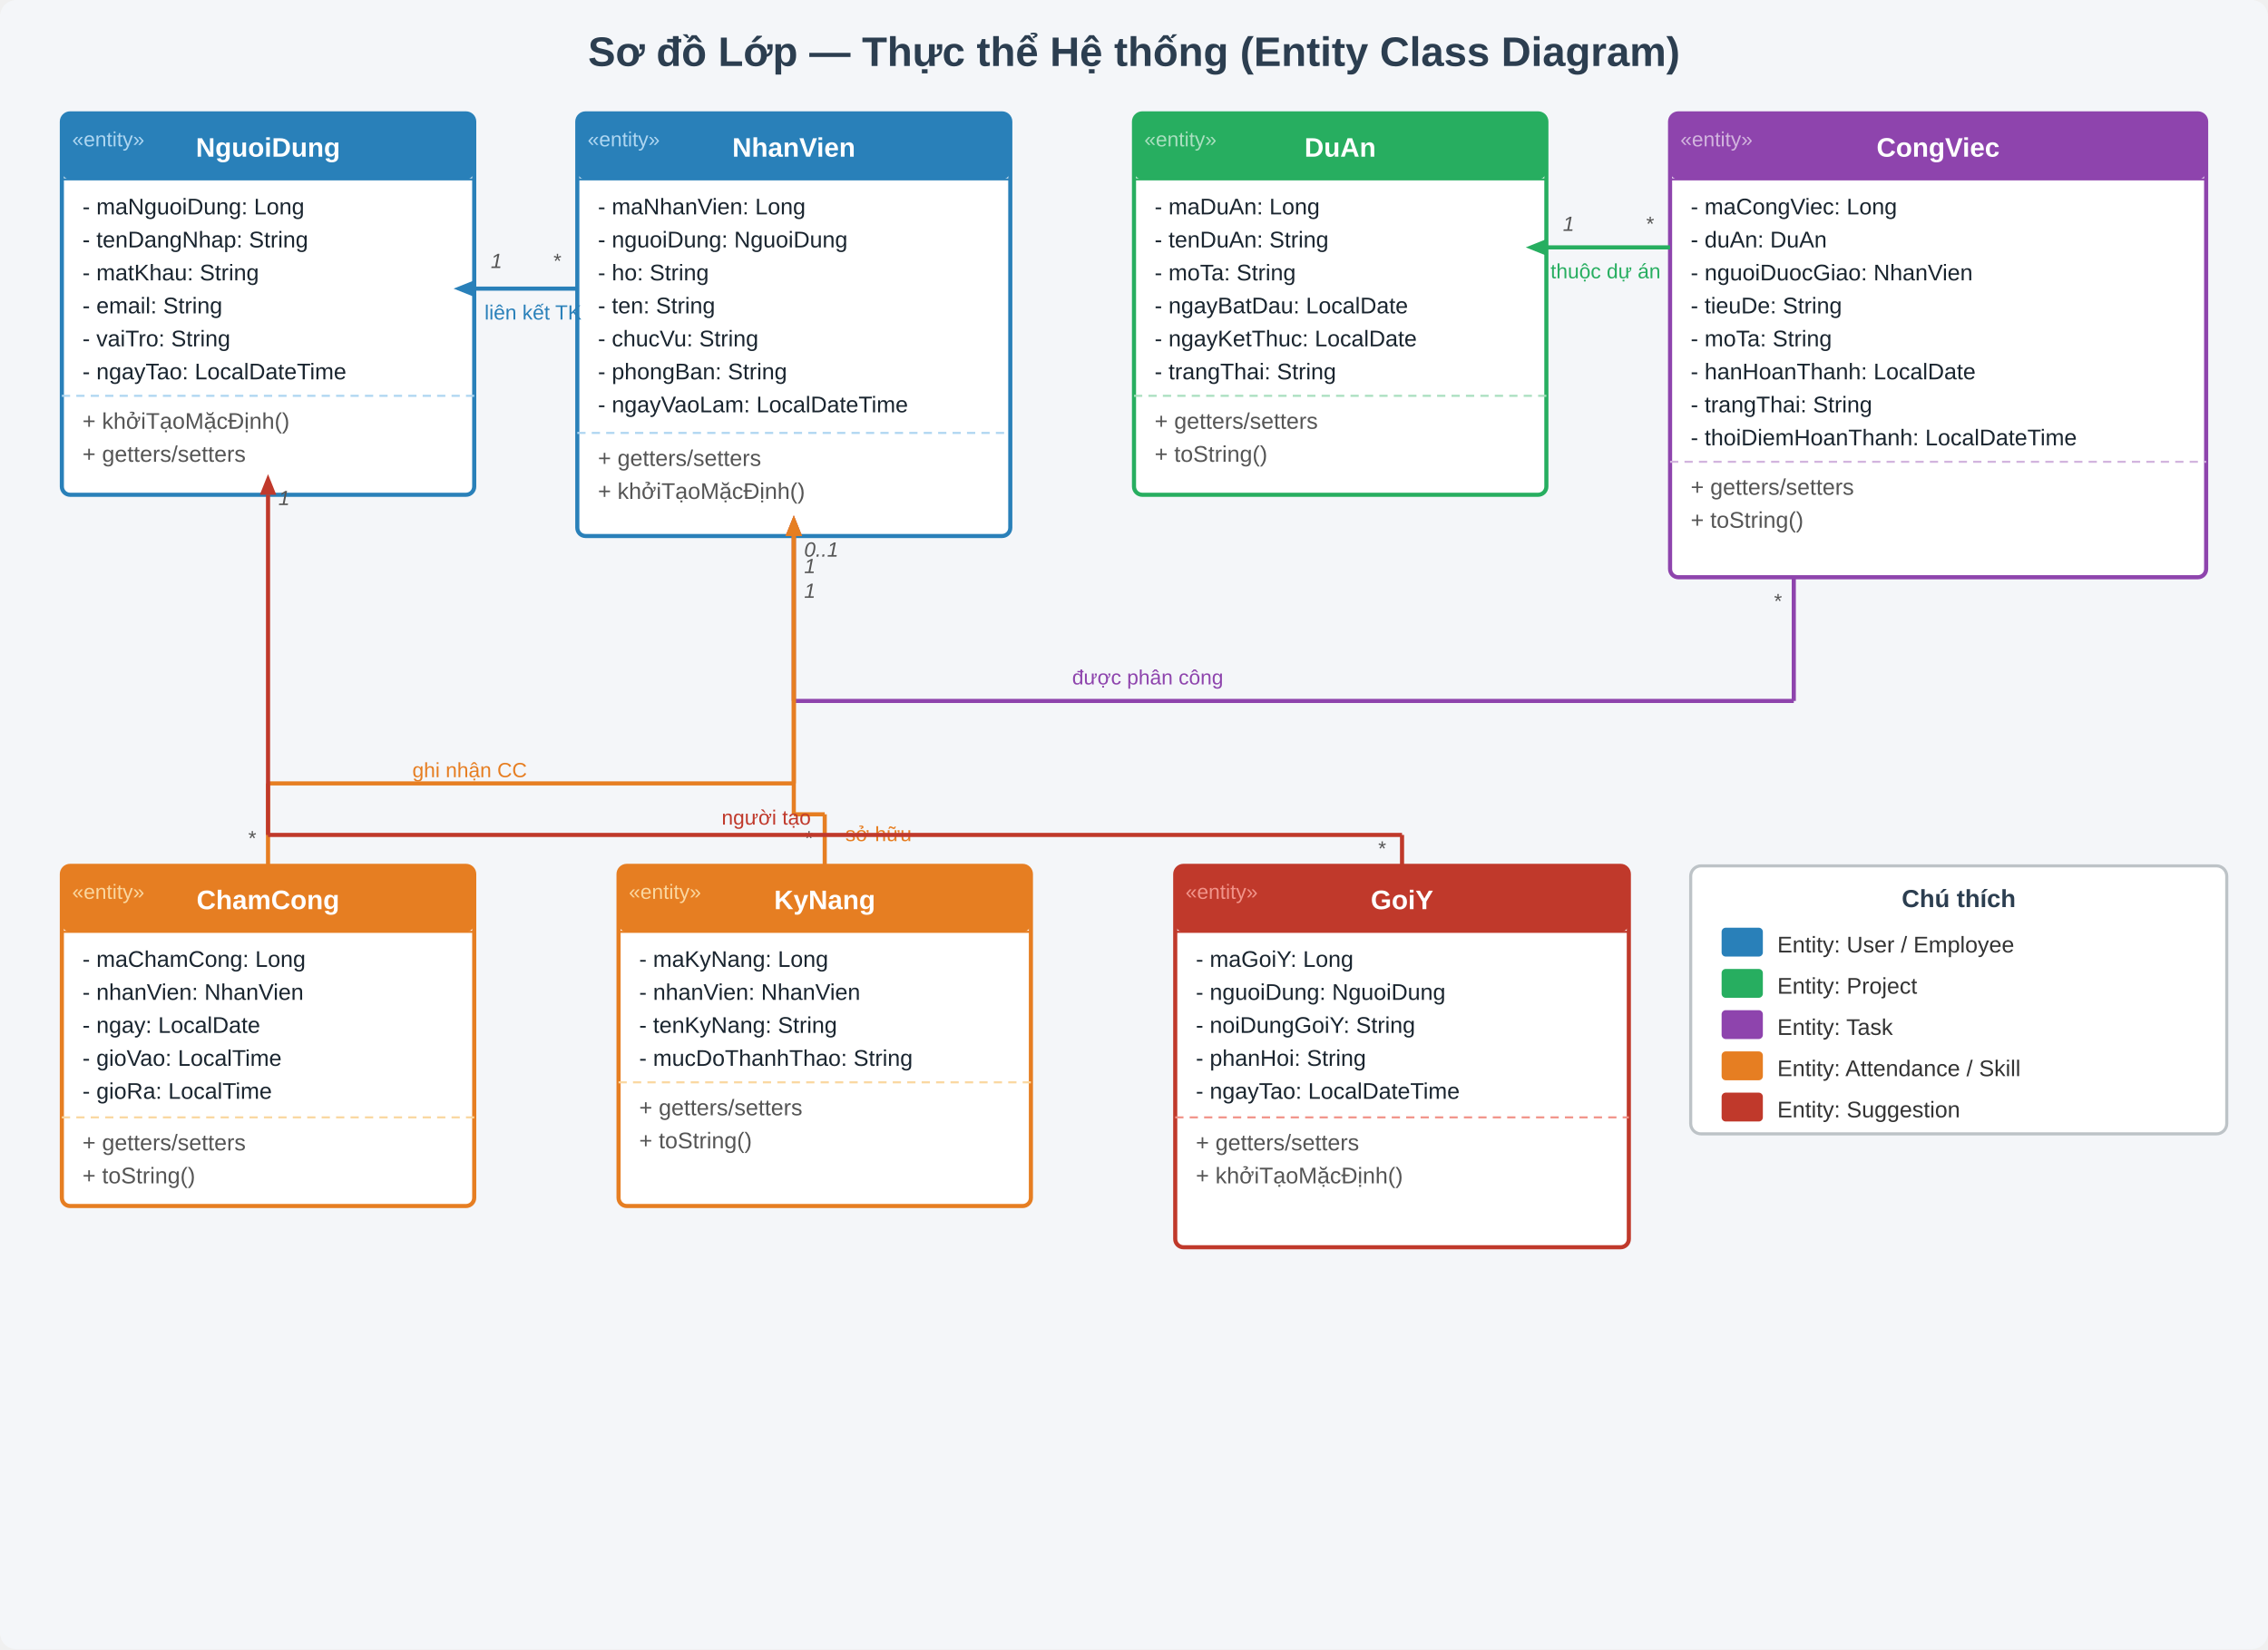
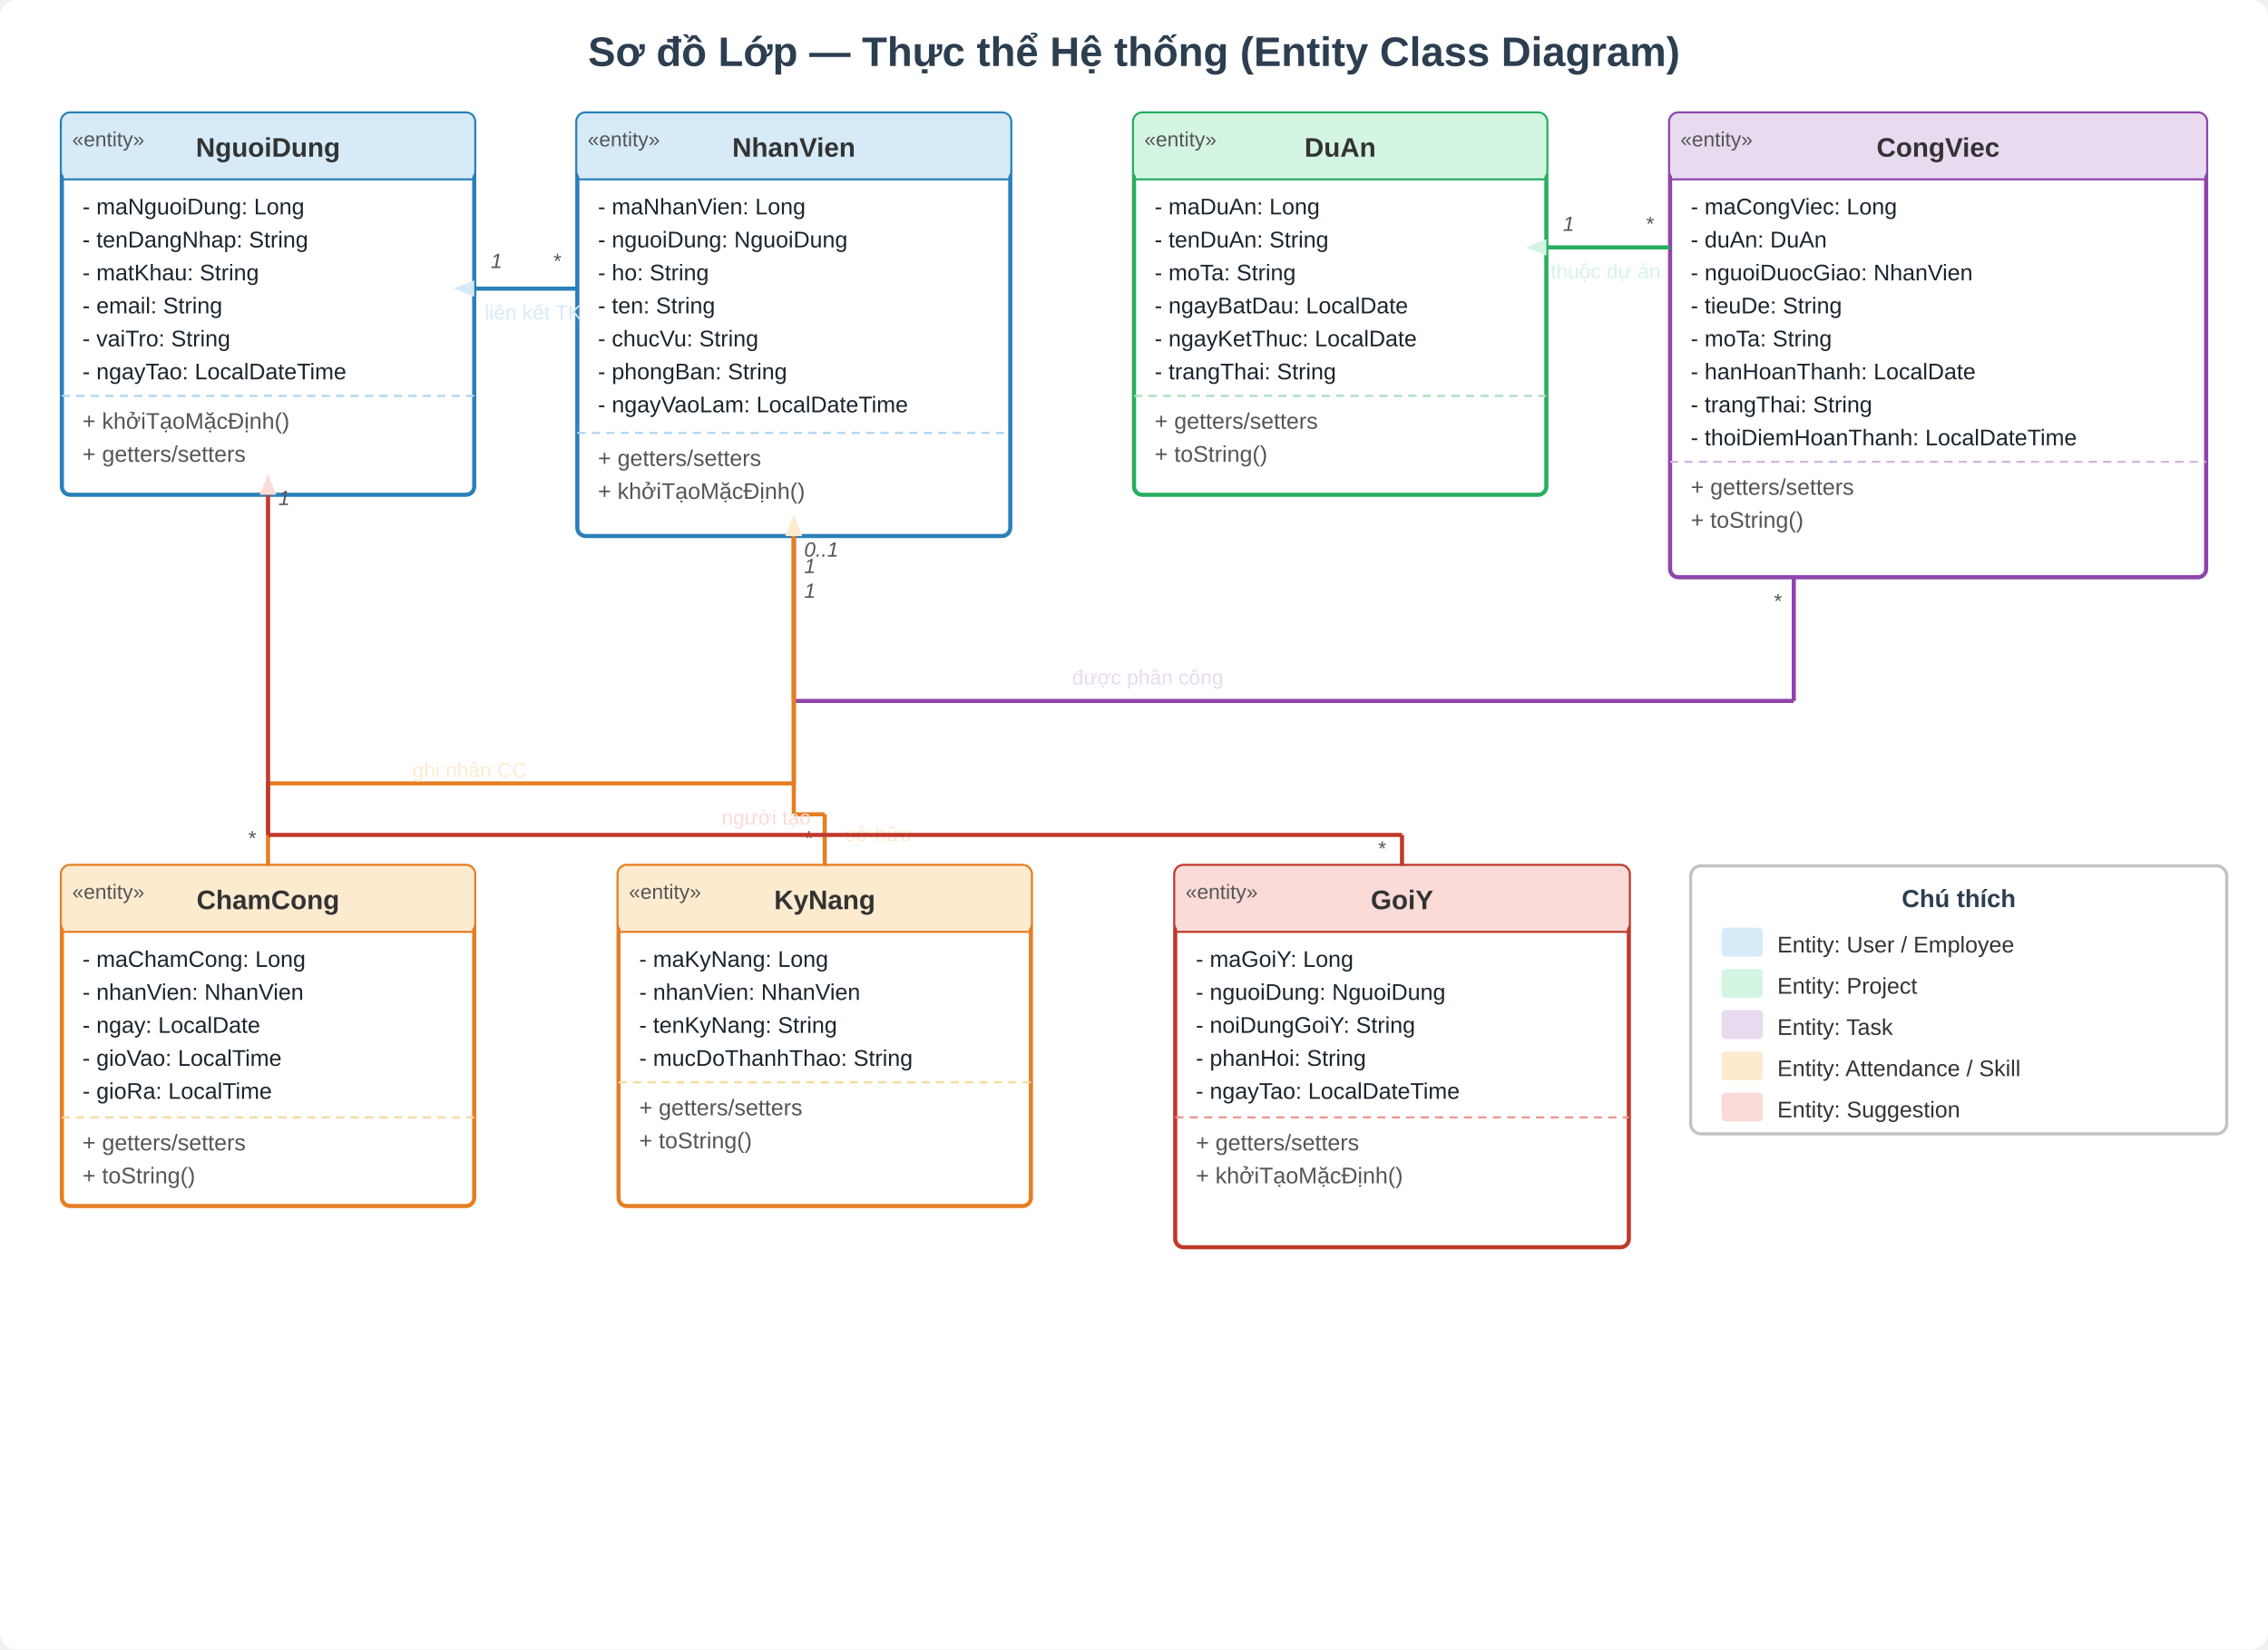
<svg xmlns="http://www.w3.org/2000/svg" width="1100" height="800" viewBox="0 0 1100 800" font-family="Arial, sans-serif">
-   <rect width="1100" height="800" fill="#f4f6f9" rx="8" />
+   <rect width="1100" height="800" fill="white" rx="8" />
  <text x="550" y="32" text-anchor="middle" font-size="20" font-weight="bold" fill="#2c3e50">Sơ đồ Lớp — Thực thể Hệ thống (Entity Class Diagram)</text>
  <g id="NguoiDung">
    <rect x="30" y="55" width="200" height="185" fill="white" stroke="#2980b9" stroke-width="2" rx="4" />
-     <rect x="30" y="55" width="200" height="32" fill="#2980b9" rx="4" />
-     <text x="130" y="76" text-anchor="middle" font-size="13" font-weight="bold" fill="white">NguoiDung</text>
-     <text x="35" y="71" font-size="10" fill="#aed6f1">«entity»</text>
+     <rect x="30" y="55" width="200" height="32" fill="#d6eaf8" rx="4" />
+     <text x="130" y="76" text-anchor="middle" font-size="13" font-weight="bold" fill="#333">NguoiDung</text>
+     <text x="35" y="71" font-size="10" fill="#555">«entity»</text>
    <line x1="30" y1="87" x2="230" y2="87" stroke="#2980b9" stroke-width="1" />
    <text x="40" y="104" font-size="11" fill="#1a252f">- maNguoiDung: Long</text>
    <text x="40" y="120" font-size="11" fill="#1a252f">- tenDangNhap: String</text>
    <text x="40" y="136" font-size="11" fill="#1a252f">- matKhau: String</text>
    <text x="40" y="152" font-size="11" fill="#1a252f">- email: String</text>
    <text x="40" y="168" font-size="11" fill="#1a252f">- vaiTro: String</text>
    <text x="40" y="184" font-size="11" fill="#1a252f">- ngayTao: LocalDateTime</text>
    <line x1="30" y1="192" x2="230" y2="192" stroke="#aed6f1" stroke-width="1" stroke-dasharray="4,3" />
    <text x="40" y="208" font-size="11" fill="#555">+ khởiTạoMặcĐịnh()</text>
    <text x="40" y="224" font-size="11" fill="#555">+ getters/setters</text>
  </g>
  <g id="NhanVien">
    <rect x="280" y="55" width="210" height="205" fill="white" stroke="#2980b9" stroke-width="2" rx="4" />
-     <rect x="280" y="55" width="210" height="32" fill="#2980b9" rx="4" />
-     <text x="385" y="76" text-anchor="middle" font-size="13" font-weight="bold" fill="white">NhanVien</text>
-     <text x="285" y="71" font-size="10" fill="#aed6f1">«entity»</text>
+     <rect x="280" y="55" width="210" height="32" fill="#d6eaf8" rx="4" />
+     <text x="385" y="76" text-anchor="middle" font-size="13" font-weight="bold" fill="#333">NhanVien</text>
+     <text x="285" y="71" font-size="10" fill="#555">«entity»</text>
    <line x1="280" y1="87" x2="490" y2="87" stroke="#2980b9" stroke-width="1" />
    <text x="290" y="104" font-size="11" fill="#1a252f">- maNhanVien: Long</text>
    <text x="290" y="120" font-size="11" fill="#1a252f">- nguoiDung: NguoiDung</text>
    <text x="290" y="136" font-size="11" fill="#1a252f">- ho: String</text>
    <text x="290" y="152" font-size="11" fill="#1a252f">- ten: String</text>
    <text x="290" y="168" font-size="11" fill="#1a252f">- chucVu: String</text>
    <text x="290" y="184" font-size="11" fill="#1a252f">- phongBan: String</text>
    <text x="290" y="200" font-size="11" fill="#1a252f">- ngayVaoLam: LocalDateTime</text>
    <line x1="280" y1="210" x2="490" y2="210" stroke="#aed6f1" stroke-width="1" stroke-dasharray="4,3" />
    <text x="290" y="226" font-size="11" fill="#555">+ getters/setters</text>
    <text x="290" y="242" font-size="11" fill="#555">+ khởiTạoMặcĐịnh()</text>
  </g>
  <g id="DuAn">
    <rect x="550" y="55" width="200" height="185" fill="white" stroke="#27ae60" stroke-width="2" rx="4" />
-     <rect x="550" y="55" width="200" height="32" fill="#27ae60" rx="4" />
-     <text x="650" y="76" text-anchor="middle" font-size="13" font-weight="bold" fill="white">DuAn</text>
-     <text x="555" y="71" font-size="10" fill="#a9dfbf">«entity»</text>
+     <rect x="550" y="55" width="200" height="32" fill="#d5f5e3" rx="4" />
+     <text x="650" y="76" text-anchor="middle" font-size="13" font-weight="bold" fill="#333">DuAn</text>
+     <text x="555" y="71" font-size="10" fill="#555">«entity»</text>
    <line x1="550" y1="87" x2="750" y2="87" stroke="#27ae60" stroke-width="1" />
    <text x="560" y="104" font-size="11" fill="#1a252f">- maDuAn: Long</text>
    <text x="560" y="120" font-size="11" fill="#1a252f">- tenDuAn: String</text>
    <text x="560" y="136" font-size="11" fill="#1a252f">- moTa: String</text>
    <text x="560" y="152" font-size="11" fill="#1a252f">- ngayBatDau: LocalDate</text>
    <text x="560" y="168" font-size="11" fill="#1a252f">- ngayKetThuc: LocalDate</text>
    <text x="560" y="184" font-size="11" fill="#1a252f">- trangThai: String</text>
    <line x1="550" y1="192" x2="750" y2="192" stroke="#a9dfbf" stroke-width="1" stroke-dasharray="4,3" />
    <text x="560" y="208" font-size="11" fill="#555">+ getters/setters</text>
    <text x="560" y="224" font-size="11" fill="#555">+ toString()</text>
  </g>
  <g id="CongViec">
    <rect x="810" y="55" width="260" height="225" fill="white" stroke="#8e44ad" stroke-width="2" rx="4" />
-     <rect x="810" y="55" width="260" height="32" fill="#8e44ad" rx="4" />
-     <text x="940" y="76" text-anchor="middle" font-size="13" font-weight="bold" fill="white">CongViec</text>
-     <text x="815" y="71" font-size="10" fill="#d2b4de">«entity»</text>
+     <rect x="810" y="55" width="260" height="32" fill="#e8daef" rx="4" />
+     <text x="940" y="76" text-anchor="middle" font-size="13" font-weight="bold" fill="#333">CongViec</text>
+     <text x="815" y="71" font-size="10" fill="#555">«entity»</text>
    <line x1="810" y1="87" x2="1070" y2="87" stroke="#8e44ad" stroke-width="1" />
    <text x="820" y="104" font-size="11" fill="#1a252f">- maCongViec: Long</text>
    <text x="820" y="120" font-size="11" fill="#1a252f">- duAn: DuAn</text>
    <text x="820" y="136" font-size="11" fill="#1a252f">- nguoiDuocGiao: NhanVien</text>
    <text x="820" y="152" font-size="11" fill="#1a252f">- tieuDe: String</text>
    <text x="820" y="168" font-size="11" fill="#1a252f">- moTa: String</text>
    <text x="820" y="184" font-size="11" fill="#1a252f">- hanHoanThanh: LocalDate</text>
    <text x="820" y="200" font-size="11" fill="#1a252f">- trangThai: String</text>
    <text x="820" y="216" font-size="11" fill="#1a252f">- thoiDiemHoanThanh: LocalDateTime</text>
    <line x1="810" y1="224" x2="1070" y2="224" stroke="#d2b4de" stroke-width="1" stroke-dasharray="4,3" />
    <text x="820" y="240" font-size="11" fill="#555">+ getters/setters</text>
    <text x="820" y="256" font-size="11" fill="#555">+ toString()</text>
  </g>
  <g id="ChamCong">
    <rect x="30" y="420" width="200" height="165" fill="white" stroke="#e67e22" stroke-width="2" rx="4" />
-     <rect x="30" y="420" width="200" height="32" fill="#e67e22" rx="4" />
-     <text x="130" y="441" text-anchor="middle" font-size="13" font-weight="bold" fill="white">ChamCong</text>
-     <text x="35" y="436" font-size="10" fill="#fad7a0">«entity»</text>
+     <rect x="30" y="420" width="200" height="32" fill="#fdebd0" rx="4" />
+     <text x="130" y="441" text-anchor="middle" font-size="13" font-weight="bold" fill="#333">ChamCong</text>
+     <text x="35" y="436" font-size="10" fill="#555">«entity»</text>
    <line x1="30" y1="452" x2="230" y2="452" stroke="#e67e22" stroke-width="1" />
    <text x="40" y="469" font-size="11" fill="#1a252f">- maChamCong: Long</text>
    <text x="40" y="485" font-size="11" fill="#1a252f">- nhanVien: NhanVien</text>
    <text x="40" y="501" font-size="11" fill="#1a252f">- ngay: LocalDate</text>
    <text x="40" y="517" font-size="11" fill="#1a252f">- gioVao: LocalTime</text>
    <text x="40" y="533" font-size="11" fill="#1a252f">- gioRa: LocalTime</text>
    <line x1="30" y1="542" x2="230" y2="542" stroke="#fad7a0" stroke-width="1" stroke-dasharray="4,3" />
    <text x="40" y="558" font-size="11" fill="#555">+ getters/setters</text>
    <text x="40" y="574" font-size="11" fill="#555">+ toString()</text>
  </g>
  <g id="KyNang">
    <rect x="300" y="420" width="200" height="165" fill="white" stroke="#e67e22" stroke-width="2" rx="4" />
-     <rect x="300" y="420" width="200" height="32" fill="#e67e22" rx="4" />
-     <text x="400" y="441" text-anchor="middle" font-size="13" font-weight="bold" fill="white">KyNang</text>
-     <text x="305" y="436" font-size="10" fill="#fad7a0">«entity»</text>
+     <rect x="300" y="420" width="200" height="32" fill="#fdebd0" rx="4" />
+     <text x="400" y="441" text-anchor="middle" font-size="13" font-weight="bold" fill="#333">KyNang</text>
+     <text x="305" y="436" font-size="10" fill="#555">«entity»</text>
    <line x1="300" y1="452" x2="500" y2="452" stroke="#e67e22" stroke-width="1" />
    <text x="310" y="469" font-size="11" fill="#1a252f">- maKyNang: Long</text>
    <text x="310" y="485" font-size="11" fill="#1a252f">- nhanVien: NhanVien</text>
    <text x="310" y="501" font-size="11" fill="#1a252f">- tenKyNang: String</text>
    <text x="310" y="517" font-size="11" fill="#1a252f">- mucDoThanhThao: String</text>
    <line x1="300" y1="525" x2="500" y2="525" stroke="#fad7a0" stroke-width="1" stroke-dasharray="4,3" />
    <text x="310" y="541" font-size="11" fill="#555">+ getters/setters</text>
    <text x="310" y="557" font-size="11" fill="#555">+ toString()</text>
  </g>
  <g id="GoiY">
    <rect x="570" y="420" width="220" height="185" fill="white" stroke="#c0392b" stroke-width="2" rx="4" />
-     <rect x="570" y="420" width="220" height="32" fill="#c0392b" rx="4" />
-     <text x="680" y="441" text-anchor="middle" font-size="13" font-weight="bold" fill="white">GoiY</text>
-     <text x="575" y="436" font-size="10" fill="#f1948a">«entity»</text>
+     <rect x="570" y="420" width="220" height="32" fill="#fadbd8" rx="4" />
+     <text x="680" y="441" text-anchor="middle" font-size="13" font-weight="bold" fill="#333">GoiY</text>
+     <text x="575" y="436" font-size="10" fill="#555">«entity»</text>
    <line x1="570" y1="452" x2="790" y2="452" stroke="#c0392b" stroke-width="1" />
    <text x="580" y="469" font-size="11" fill="#1a252f">- maGoiY: Long</text>
    <text x="580" y="485" font-size="11" fill="#1a252f">- nguoiDung: NguoiDung</text>
    <text x="580" y="501" font-size="11" fill="#1a252f">- noiDungGoiY: String</text>
    <text x="580" y="517" font-size="11" fill="#1a252f">- phanHoi: String</text>
    <text x="580" y="533" font-size="11" fill="#1a252f">- ngayTao: LocalDateTime</text>
    <line x1="570" y1="542" x2="790" y2="542" stroke="#f1948a" stroke-width="1" stroke-dasharray="4,3" />
    <text x="580" y="558" font-size="11" fill="#555">+ getters/setters</text>
    <text x="580" y="574" font-size="11" fill="#555">+ khởiTạoMặcĐịnh()</text>
  </g>

  
  1 NguoiDung --&gt;
  <line x1="280" y1="140" x2="230" y2="140" stroke="#2980b9" stroke-width="2" />
-   <polygon points="230,136 220,140 230,144" fill="#2980b9" />
+   <polygon points="230,136 220,140 230,144" fill="#d6eaf8" />
  <text x="238" y="130" font-size="10" fill="#555" font-style="italic">1</text>
  <text x="268" y="130" font-size="10" fill="#555" font-style="italic">*</text>
-   <text x="235" y="155" font-size="10" fill="#2980b9">liên kết TK</text>
+   <text x="235" y="155" font-size="10" fill="#d6eaf8">liên kết TK</text>

  1 DuAn --&gt;
  <line x1="810" y1="120" x2="750" y2="120" stroke="#27ae60" stroke-width="2" />
-   <polygon points="750,116 740,120 750,124" fill="#27ae60" />
+   <polygon points="750,116 740,120 750,124" fill="#d5f5e3" />
  <text x="758" y="112" font-size="10" fill="#555" font-style="italic">1</text>
  <text x="798" y="112" font-size="10" fill="#555" font-style="italic">*</text>
-   <text x="752" y="135" font-size="10" fill="#27ae60">thuộc dự án</text>
+   <text x="752" y="135" font-size="10" fill="#d5f5e3">thuộc dự án</text>

  0..1 NhanVien --&gt;
  <line x1="870" y1="280" x2="870" y2="340" stroke="#8e44ad" stroke-width="2" />
  <line x1="870" y1="340" x2="385" y2="340" stroke="#8e44ad" stroke-width="2" />
  <line x1="385" y1="340" x2="385" y2="260" stroke="#8e44ad" stroke-width="2" />
-   <polygon points="381,260 385,250 389,260" fill="#8e44ad" />
+   <polygon points="381,260 385,250 389,260" fill="#e8daef" />
  <text x="390" y="270" font-size="10" fill="#555" font-style="italic">0..1</text>
  <text x="860" y="295" font-size="10" fill="#555" font-style="italic">*</text>
-   <text x="520" y="332" font-size="10" fill="#8e44ad">được phân công</text>
+   <text x="520" y="332" font-size="10" fill="#e8daef">được phân công</text>

  1 NhanVien --&gt;
  <line x1="130" y1="420" x2="130" y2="380" stroke="#e67e22" stroke-width="2" />
  <line x1="130" y1="380" x2="385" y2="380" stroke="#e67e22" stroke-width="2" />
  <line x1="385" y1="380" x2="385" y2="260" stroke="#e67e22" stroke-width="2" />
-   <polygon points="381,260 385,250 389,260" fill="#e67e22" />
+   <polygon points="381,260 385,250 389,260" fill="#fdebd0" />
  <text x="390" y="278" font-size="10" fill="#555" font-style="italic">1</text>
  <text x="120" y="410" font-size="10" fill="#555" font-style="italic">*</text>
-   <text x="200" y="377" font-size="10" fill="#e67e22">ghi nhận CC</text>
+   <text x="200" y="377" font-size="10" fill="#fdebd0">ghi nhận CC</text>

  1 NhanVien --&gt;
  <line x1="400" y1="420" x2="400" y2="395" stroke="#e67e22" stroke-width="2" />
  <line x1="400" y1="395" x2="385" y2="395" stroke="#e67e22" stroke-width="2" />
  <line x1="385" y1="395" x2="385" y2="260" stroke="#e67e22" stroke-width="2" />
-   <polygon points="381,260 385,250 389,260" fill="#e67e22" />
+   <polygon points="381,260 385,250 389,260" fill="#fdebd0" />
  <text x="390" y="290" font-size="10" fill="#555" font-style="italic">1</text>
  <text x="390" y="410" font-size="10" fill="#555" font-style="italic">*</text>
-   <text x="410" y="408" font-size="10" fill="#e67e22">sở hữu</text>
+   <text x="410" y="408" font-size="10" fill="#fdebd0">sở hữu</text>

  1 NguoiDung --&gt;
  <line x1="680" y1="420" x2="680" y2="405" stroke="#c0392b" stroke-width="2" />
  <line x1="680" y1="405" x2="130" y2="405" stroke="#c0392b" stroke-width="2" />
  <line x1="130" y1="405" x2="130" y2="240" stroke="#c0392b" stroke-width="2" />
-   <polygon points="126,240 130,230 134,240" fill="#c0392b" />
+   <polygon points="126,240 130,230 134,240" fill="#fadbd8" />
  <text x="135" y="245" font-size="10" fill="#555" font-style="italic">1</text>
  <text x="668" y="415" font-size="10" fill="#555" font-style="italic">*</text>
-   <text x="350" y="400" font-size="10" fill="#c0392b">người tạo</text>
+   <text x="350" y="400" font-size="10" fill="#fadbd8">người tạo</text>
  <rect x="820" y="420" width="260" height="130" fill="white" stroke="#bdc3c7" stroke-width="1.5" rx="5" />
  <text x="950" y="440" text-anchor="middle" font-size="12" font-weight="bold" fill="#2c3e50">Chú thích</text>
-   <rect x="835" y="450" width="20" height="14" fill="#2980b9" rx="2" />
+   <rect x="835" y="450" width="20" height="14" fill="#d6eaf8" rx="2" />
  <text x="862" y="462" font-size="11" fill="#333">Entity: User / Employee</text>
-   <rect x="835" y="470" width="20" height="14" fill="#27ae60" rx="2" />
+   <rect x="835" y="470" width="20" height="14" fill="#d5f5e3" rx="2" />
  <text x="862" y="482" font-size="11" fill="#333">Entity: Project</text>
-   <rect x="835" y="490" width="20" height="14" fill="#8e44ad" rx="2" />
+   <rect x="835" y="490" width="20" height="14" fill="#e8daef" rx="2" />
  <text x="862" y="502" font-size="11" fill="#333">Entity: Task</text>
-   <rect x="835" y="510" width="20" height="14" fill="#e67e22" rx="2" />
+   <rect x="835" y="510" width="20" height="14" fill="#fdebd0" rx="2" />
  <text x="862" y="522" font-size="11" fill="#333">Entity: Attendance / Skill</text>
-   <rect x="835" y="530" width="20" height="14" fill="#c0392b" rx="2" />
+   <rect x="835" y="530" width="20" height="14" fill="#fadbd8" rx="2" />
  <text x="862" y="542" font-size="11" fill="#333">Entity: Suggestion</text>
</svg>
